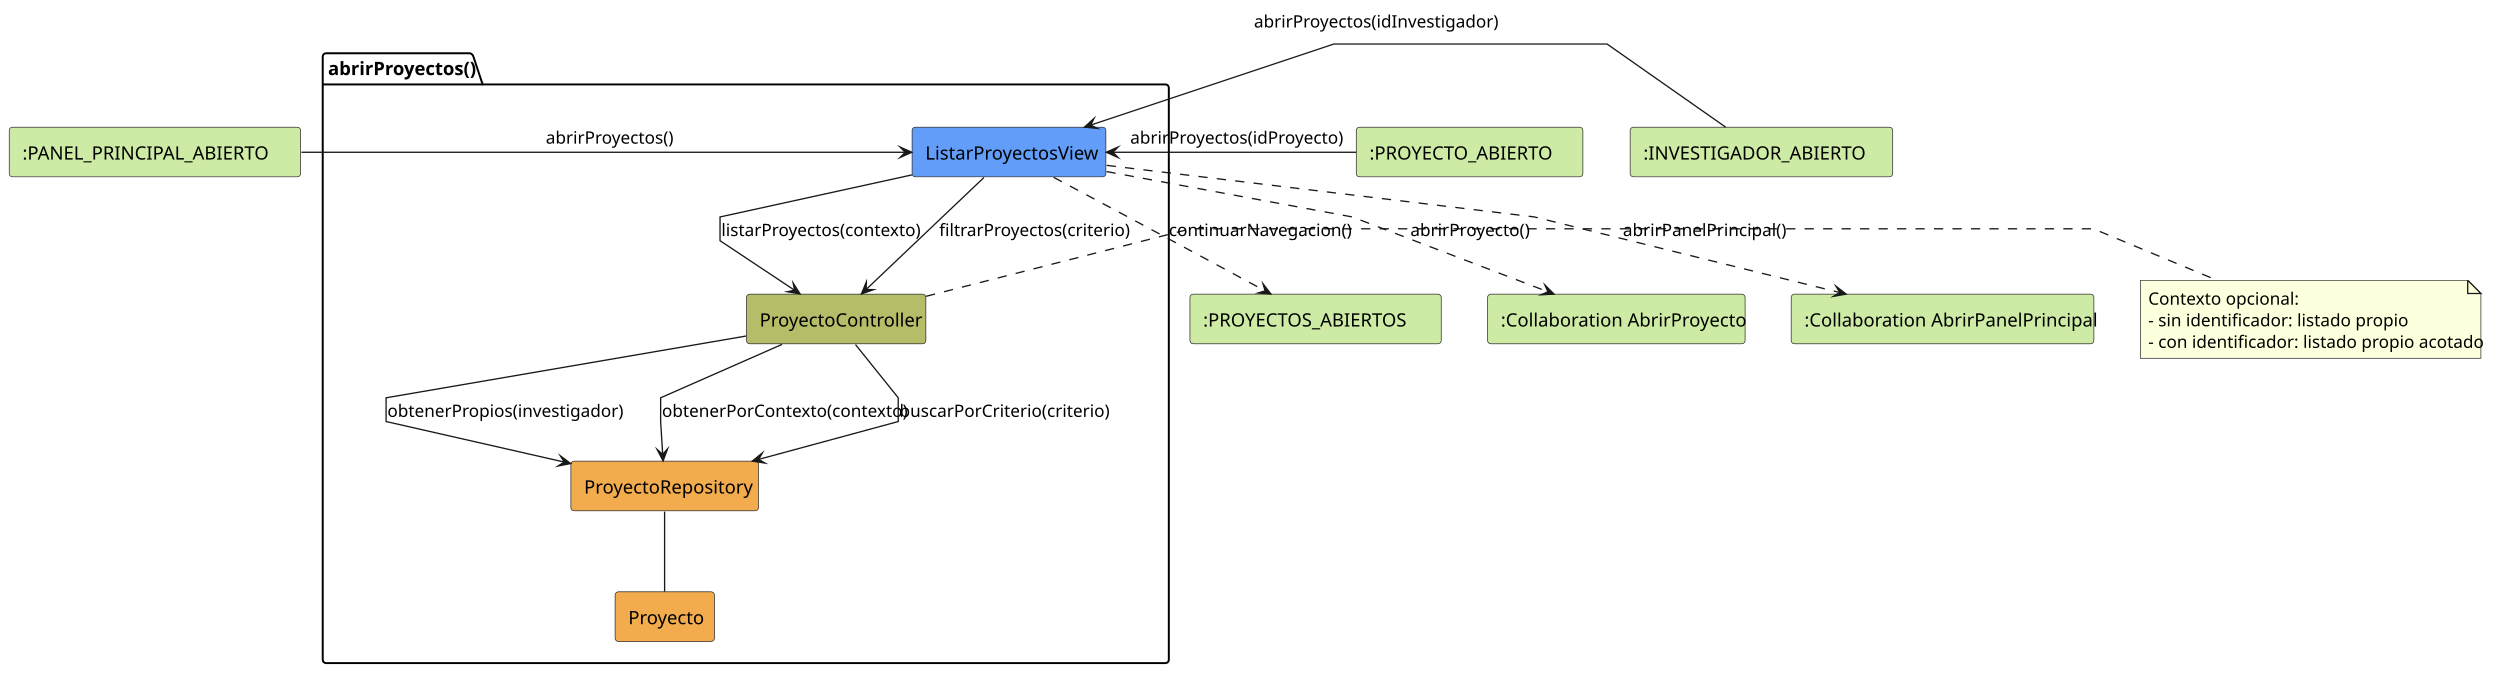
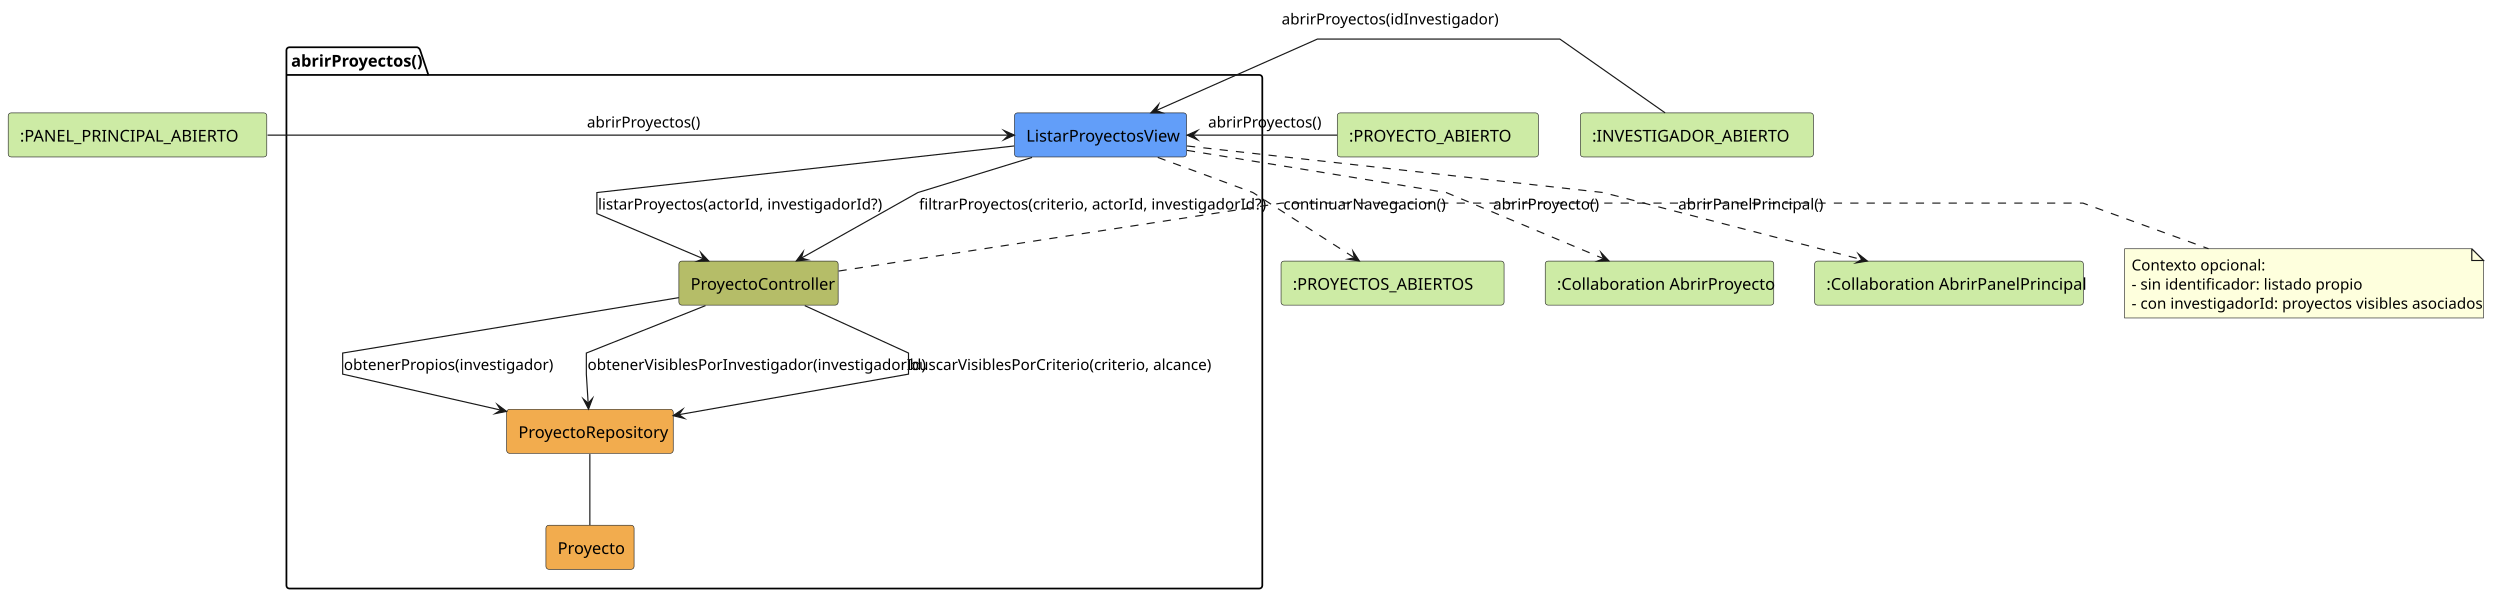
- <svg xmlns="http://www.w3.org/2000/svg" contentStyleType="text/css" data-diagram-type="DESCRIPTION" height="517px" preserveAspectRatio="none" style="width:1894px;height:517px;background:#FFFFFF;" version="1.1" viewBox="0 0 1894 517" width="1894px" zoomAndPan="magnify">
+ <svg xmlns="http://www.w3.org/2000/svg" contentStyleType="text/css" data-diagram-type="DESCRIPTION" height="517px" preserveAspectRatio="none" style="width:2134px;height:517px;background:#FFFFFF;" version="1.1" viewBox="0 0 2134 517" width="2134px" zoomAndPan="magnify">
  <defs />
  <g>
    <g class="cluster" data-qualified-name="abrirProyectos" data-source-line="6" id="ent0004">
-       <path d="M247,40.356 L356.144,40.356 A3.75,3.75 0 0 1 358.644,42.856 L365.644,63.966 L883,63.966 A2.5,2.5 0 0 1 885.5,66.466 L885.5,499.856 A2.5,2.5 0 0 1 883,502.356 L247,502.356 A2.5,2.5 0 0 1 244.5,499.856 L244.5,42.856 A2.5,2.5 0 0 1 247,40.356" fill="none" style="stroke:#000000;stroke-width:1.5;" />
+       <path d="M247,40.356 L356.144,40.356 A3.75,3.75 0 0 1 358.644,42.856 L365.644,63.966 L1075,63.966 A2.5,2.5 0 0 1 1077.5,66.466 L1077.5,499.856 A2.5,2.5 0 0 1 1075,502.356 L247,502.356 A2.5,2.5 0 0 1 244.5,499.856 L244.5,42.856 A2.5,2.5 0 0 1 247,40.356" fill="none" style="stroke:#000000;stroke-width:1.5;" />
      <line style="stroke:#000000;stroke-width:1.5;" x1="244.5" x2="365.644" y1="63.966" y2="63.966" />
      <text fill="#000000" font-family="sans-serif" font-size="14" font-weight="700" lengthAdjust="spacing" textLength="108.144" x="248.5" y="56.89">abrirProyectos()</text>
    </g>
    <g class="entity" data-qualified-name="abrirProyectos.ListarProyectosView" data-source-line="7" id="ent0005">
-       <rect fill="#629EF9" height="37.609" rx="2.5" ry="2.5" style="stroke:#181818;stroke-width:0.5;" width="146.827" x="691" y="96.356" />
-       <text fill="#000000" font-family="sans-serif" font-size="14" lengthAdjust="spacing" textLength="126.827" x="701" y="120.89">ListarProyectosView</text>
+       <rect fill="#629EF9" height="37.609" rx="2.5" ry="2.5" style="stroke:#181818;stroke-width:0.5;" width="146.827" x="866" y="96.356" />
+       <text fill="#000000" font-family="sans-serif" font-size="14" lengthAdjust="spacing" textLength="126.827" x="876" y="120.89">ListarProyectosView</text>
    </g>
    <g class="entity" data-qualified-name="abrirProyectos.ProyectoController" data-source-line="8" id="ent0006">
-       <rect fill="#B5BD68" height="37.609" rx="2.5" ry="2.5" style="stroke:#181818;stroke-width:0.5;" width="135.938" x="565.5" y="222.856" />
-       <text fill="#000000" font-family="sans-serif" font-size="14" lengthAdjust="spacing" textLength="115.938" x="575.5" y="247.39">ProyectoController</text>
+       <rect fill="#B5BD68" height="37.609" rx="2.5" ry="2.5" style="stroke:#181818;stroke-width:0.5;" width="135.938" x="579.5" y="222.856" />
+       <text fill="#000000" font-family="sans-serif" font-size="14" lengthAdjust="spacing" textLength="115.938" x="589.5" y="247.39">ProyectoController</text>
    </g>
    <g class="entity" data-qualified-name="abrirProyectos.ProyectoRepository" data-source-line="9" id="ent0007">
      <rect fill="#F2AC4E" height="37.609" rx="2.5" ry="2.5" style="stroke:#181818;stroke-width:0.5;" width="142.165" x="432.5" y="349.356" />
      <text fill="#000000" font-family="sans-serif" font-size="14" lengthAdjust="spacing" textLength="122.165" x="442.5" y="373.89">ProyectoRepository</text>
    </g>
    <g class="entity" data-qualified-name="abrirProyectos.Proyecto" data-source-line="10" id="ent0008">
      <rect fill="#F2AC4E" height="37.609" rx="2.5" ry="2.5" style="stroke:#181818;stroke-width:0.5;" width="75.248" x="466" y="448.356" />
      <text fill="#000000" font-family="sans-serif" font-size="14" lengthAdjust="spacing" textLength="55.248" x="476" y="472.89">Proyecto</text>
    </g>
    <g class="entity" data-qualified-name="EstadoEntrada1" data-source-line="3" id="ent0001">
      <rect fill="#CDEBA5" height="37.609" rx="2.5" ry="2.5" style="stroke:#181818;stroke-width:0.5;" width="220.737" x="7" y="96.356" />
      <text fill="#000000" font-family="sans-serif" font-size="14" lengthAdjust="spacing" textLength="200.737" x="17" y="120.89">:PANEL_PRINCIPAL_ABIERTO</text>
    </g>
    <g class="entity" data-qualified-name="EstadoEntrada2" data-source-line="4" id="ent0002">
-       <rect fill="#CDEBA5" height="37.609" rx="2.5" ry="2.5" style="stroke:#181818;stroke-width:0.5;" width="171.696" x="1027.5" y="96.356" />
-       <text fill="#000000" font-family="sans-serif" font-size="14" lengthAdjust="spacing" textLength="151.696" x="1037.5" y="120.89">:PROYECTO_ABIERTO</text>
+       <rect fill="#CDEBA5" height="37.609" rx="2.5" ry="2.5" style="stroke:#181818;stroke-width:0.5;" width="171.696" x="1141.5" y="96.356" />
+       <text fill="#000000" font-family="sans-serif" font-size="14" lengthAdjust="spacing" textLength="151.696" x="1151.5" y="120.89">:PROYECTO_ABIERTO</text>
    </g>
    <g class="entity" data-qualified-name="EstadoEntrada3" data-source-line="5" id="ent0003">
-       <rect fill="#CDEBA5" height="37.609" rx="2.5" ry="2.5" style="stroke:#181818;stroke-width:0.5;" width="198.924" x="1235" y="96.356" />
-       <text fill="#000000" font-family="sans-serif" font-size="14" lengthAdjust="spacing" textLength="178.924" x="1245" y="120.89">:INVESTIGADOR_ABIERTO</text>
+       <rect fill="#CDEBA5" height="37.609" rx="2.5" ry="2.5" style="stroke:#181818;stroke-width:0.5;" width="198.924" x="1349" y="96.356" />
+       <text fill="#000000" font-family="sans-serif" font-size="14" lengthAdjust="spacing" textLength="178.924" x="1359" y="120.89">:INVESTIGADOR_ABIERTO</text>
    </g>
    <g class="entity" data-qualified-name="EstadoSalida" data-source-line="13" id="ent0009">
-       <rect fill="#CDEBA5" height="37.609" rx="2.5" ry="2.5" style="stroke:#181818;stroke-width:0.5;" width="190.372" x="901.5" y="222.856" />
-       <text fill="#000000" font-family="sans-serif" font-size="14" lengthAdjust="spacing" textLength="170.372" x="911.5" y="247.39">:PROYECTOS_ABIERTOS</text>
+       <rect fill="#CDEBA5" height="37.609" rx="2.5" ry="2.5" style="stroke:#181818;stroke-width:0.5;" width="190.372" x="1093.5" y="222.856" />
+       <text fill="#000000" font-family="sans-serif" font-size="14" lengthAdjust="spacing" textLength="170.372" x="1103.5" y="247.39">:PROYECTOS_ABIERTOS</text>
    </g>
    <g class="entity" data-qualified-name="AbrirProyecto" data-source-line="14" id="ent0010">
-       <rect fill="#CDEBA5" height="37.609" rx="2.5" ry="2.5" style="stroke:#181818;stroke-width:0.5;" width="195.082" x="1127" y="222.856" />
-       <text fill="#000000" font-family="sans-serif" font-size="14" lengthAdjust="spacing" textLength="175.082" x="1137" y="247.39">:Collaboration AbrirProyecto</text>
+       <rect fill="#CDEBA5" height="37.609" rx="2.5" ry="2.5" style="stroke:#181818;stroke-width:0.5;" width="195.082" x="1319" y="222.856" />
+       <text fill="#000000" font-family="sans-serif" font-size="14" lengthAdjust="spacing" textLength="175.082" x="1329" y="247.39">:Collaboration AbrirProyecto</text>
    </g>
    <g class="entity" data-qualified-name="AbrirPanelPrincipal" data-source-line="15" id="ent0011">
-       <rect fill="#CDEBA5" height="37.609" rx="2.5" ry="2.5" style="stroke:#181818;stroke-width:0.5;" width="229.33" x="1357" y="222.856" />
-       <text fill="#000000" font-family="sans-serif" font-size="14" lengthAdjust="spacing" textLength="209.33" x="1367" y="247.39">:Collaboration AbrirPanelPrincipal</text>
+       <rect fill="#CDEBA5" height="37.609" rx="2.5" ry="2.5" style="stroke:#181818;stroke-width:0.5;" width="229.33" x="1549" y="222.856" />
+       <text fill="#000000" font-family="sans-serif" font-size="14" lengthAdjust="spacing" textLength="209.33" x="1559" y="247.39">:Collaboration AbrirPanelPrincipal</text>
    </g>
    <g class="entity" data-qualified-name="GMN21" data-source-line="28" id="ent0022">
-       <path d="M1621.5,212.356 L1621.5,271.411 L1879.534,271.411 L1879.534,222.356 L1869.534,212.356 L1621.5,212.356" fill="#FEFFDD" style="stroke:#181818;stroke-width:0.5;" />
-       <path d="M1869.534,212.356 L1869.534,222.356 L1879.534,222.356 L1869.534,212.356" fill="#FEFFDD" style="stroke:#181818;stroke-width:1;" />
-       <text fill="#000000" font-family="sans-serif" font-size="13" lengthAdjust="spacing" textLength="107.682" x="1627.5" y="230.852">Contexto opcional:</text>
-       <text fill="#000000" font-family="sans-serif" font-size="13" lengthAdjust="spacing" textLength="182.819" x="1627.5" y="247.203">- sin identificador: listado propio</text>
-       <text fill="#000000" font-family="sans-serif" font-size="13" lengthAdjust="spacing" textLength="237.034" x="1627.5" y="263.555">- con identificador: listado propio acotado</text>
+       <path d="M1813.5,212.356 L1813.5,271.411 L2119.922,271.411 L2119.922,222.356 L2109.922,212.356 L1813.5,212.356" fill="#FEFFDD" style="stroke:#181818;stroke-width:0.5;" />
+       <path d="M2109.922,212.356 L2109.922,222.356 L2119.922,222.356 L2109.922,212.356" fill="#FEFFDD" style="stroke:#181818;stroke-width:1;" />
+       <text fill="#000000" font-family="sans-serif" font-size="13" lengthAdjust="spacing" textLength="107.682" x="1819.5" y="230.852">Contexto opcional:</text>
+       <text fill="#000000" font-family="sans-serif" font-size="13" lengthAdjust="spacing" textLength="182.819" x="1819.5" y="247.203">- sin identificador: listado propio</text>
+       <text fill="#000000" font-family="sans-serif" font-size="13" lengthAdjust="spacing" textLength="285.422" x="1819.5" y="263.555">- con investigadorId: proyectos visibles asociados</text>
    </g>
    <g class="link" data-entity-1="ent0001" data-entity-2="ent0005" data-link-type="dependency" data-source-line="17" id="lnk12">
-       <path d="M228.36,115.356 C360.52,115.356 572.7,115.356 685.82,115.356" fill="none" id="EstadoEntrada1-to-ListarProyectosView" style="stroke:#181818;stroke-width:1;" />
-       <polygon fill="#181818" points="690.82,115.356,681.82,111.356,685.82,115.356,681.82,119.356,690.82,115.356" style="stroke:#181818;stroke-width:1;stroke-linejoin:miter;stroke-miterlimit:10;" />
-       <text fill="#000000" font-family="sans-serif" font-size="13" lengthAdjust="spacing" textLength="92.466" x="413.5" y="108.852">abrirProyectos()</text>
+       <path d="M228.36,115.356 C398.94,115.356 716.18,115.356 860.89,115.356" fill="none" id="EstadoEntrada1-to-ListarProyectosView" style="stroke:#181818;stroke-width:1;" />
+       <polygon fill="#181818" points="865.89,115.356,856.89,111.356,860.89,115.356,856.89,119.356,865.89,115.356" style="stroke:#181818;stroke-width:1;stroke-linejoin:miter;stroke-miterlimit:10;" />
+       <text fill="#000000" font-family="sans-serif" font-size="13" lengthAdjust="spacing" textLength="92.466" x="501" y="108.852">abrirProyectos()</text>
    </g>
    <g class="link" data-entity-1="ent0002" data-entity-2="ent0005" data-link-type="dependency" data-source-line="18" id="lnk13">
-       <path d="M1027.4,115.356 C969.28,115.356 898.38,115.356 843.09,115.356" fill="none" id="EstadoEntrada2-to-ListarProyectosView" style="stroke:#181818;stroke-width:1;" />
-       <polygon fill="#181818" points="838.09,115.356,847.09,119.356,843.09,115.356,847.09,111.356,838.09,115.356" style="stroke:#181818;stroke-width:1;stroke-linejoin:miter;stroke-miterlimit:10;" />
-       <text fill="#000000" font-family="sans-serif" font-size="13" lengthAdjust="spacing" textLength="153.886" x="856.25" y="108.852">abrirProyectos(idProyecto)</text>
+       <path d="M1141.38,115.356 C1100.59,115.356 1057.38,115.356 1018.29,115.356" fill="none" id="EstadoEntrada2-to-ListarProyectosView" style="stroke:#181818;stroke-width:1;" />
+       <polygon fill="#181818" points="1013.29,115.356,1022.29,119.356,1018.29,115.356,1022.29,111.356,1013.29,115.356" style="stroke:#181818;stroke-width:1;stroke-linejoin:miter;stroke-miterlimit:10;" />
+       <text fill="#000000" font-family="sans-serif" font-size="13" lengthAdjust="spacing" textLength="92.466" x="1031.25" y="108.852">abrirProyectos()</text>
    </g>
    <g class="link" data-entity-1="ent0003" data-entity-2="ent0005" data-link-type="dependency" data-source-line="19" id="lnk14">
-       <path d="M1307.36,96.336 C1272.8,72.116 1217.5,33.356 1217.5,33.356 C1217.5,33.356 1010.5,33.356 1010.5,33.356 C1010.5,33.356 898.973,70.535 826.303,94.755" fill="none" id="EstadoEntrada3-to-ListarProyectosView" style="stroke:#181818;stroke-width:1;" />
-       <polygon fill="#181818" points="821.56,96.336,831.363,97.285,826.303,94.755,828.833,89.696,821.56,96.336" style="stroke:#181818;stroke-width:1;stroke-linejoin:miter;stroke-miterlimit:10;" />
-       <text fill="#000000" font-family="sans-serif" font-size="13" lengthAdjust="spacing" textLength="173.405" x="950" y="20.852">abrirProyectos(idInvestigador)</text>
+       <path d="M1421.36,96.336 C1386.8,72.116 1331.5,33.356 1331.5,33.356 C1331.5,33.356 1124.5,33.356 1124.5,33.356 C1124.5,33.356 1041.631,70.091 986.981,94.311" fill="none" id="EstadoEntrada3-to-ListarProyectosView" style="stroke:#181818;stroke-width:1;" />
+       <polygon fill="#181818" points="982.41,96.336,992.259,96.347,986.981,94.311,989.017,89.033,982.41,96.336" style="stroke:#181818;stroke-width:1;stroke-linejoin:miter;stroke-miterlimit:10;" />
+       <text fill="#000000" font-family="sans-serif" font-size="13" lengthAdjust="spacing" textLength="173.405" x="1094" y="20.852">abrirProyectos(idInvestigador)</text>
    </g>
    <g class="link" data-entity-1="ent0005" data-entity-2="ent0006" data-link-type="dependency" data-source-line="21" id="lnk15">
-       <path d="M690.97,132.476 C627.35,146.416 545.5,164.356 545.5,164.356 C545.5,164.356 545.5,182.356 545.5,182.356 C545.5,182.356 576.146,202.728 601.976,219.899" fill="none" id="ListarProyectosView-to-ProyectoController" style="stroke:#181818;stroke-width:1;" />
-       <polygon fill="#181818" points="606.14,222.666,600.859,214.353,601.976,219.899,596.431,221.015,606.14,222.666" style="stroke:#181818;stroke-width:1;stroke-linejoin:miter;stroke-miterlimit:10;" />
-       <text fill="#000000" font-family="sans-serif" font-size="13" lengthAdjust="spacing" textLength="143.051" x="546.5" y="178.852">listarProyectos(contexto)</text>
+       <path d="M865.58,124.606 C742.64,138.336 509.5,164.356 509.5,164.356 C509.5,164.356 509.5,182.356 509.5,182.356 C509.5,182.356 559.817,203.685 600.367,220.875" fill="none" id="ListarProyectosView-to-ProyectoController" style="stroke:#181818;stroke-width:1;" />
+       <polygon fill="#181818" points="604.97,222.826,598.245,215.631,600.367,220.875,595.123,222.996,604.97,222.826" style="stroke:#181818;stroke-width:1;stroke-linejoin:miter;stroke-miterlimit:10;" />
+       <text fill="#000000" font-family="sans-serif" font-size="13" lengthAdjust="spacing" textLength="229.042" x="510.5" y="178.852">listarProyectos(actorId, investigadorId?)</text>
    </g>
-     <g class="link" data-entity-1="ent0005" data-entity-2="ent0006" data-link-type="dependency" data-source-line="22" id="lnk16">
-       <path d="M745.45,134.456 C720.61,158.066 681.045,195.673 656.195,219.282" fill="none" id="ListarProyectosView-to-ProyectoController-1" style="stroke:#181818;stroke-width:1;" />
-       <polygon fill="#181818" points="652.57,222.726,661.85,219.427,656.195,219.282,656.34,213.627,652.57,222.726" style="stroke:#181818;stroke-width:1;stroke-linejoin:miter;stroke-miterlimit:10;" />
-       <text fill="#000000" font-family="sans-serif" font-size="13" lengthAdjust="spacing" textLength="134.355" x="711.5" y="178.852">filtrarProyectos(criterio)</text>
+     <g class="link" data-entity-1="ent0005" data-entity-2="ent0006" data-link-type="dependency" data-source-line="24" id="lnk18">
+       <path d="M880.97,134.366 C836.7,147.986 783.5,164.356 783.5,164.356 C783.5,164.356 724.308,197.655 684.088,220.275" fill="none" id="ListarProyectosView-to-ProyectoController-1" style="stroke:#181818;stroke-width:1;" />
+       <polygon fill="#181818" points="679.73,222.726,689.535,221.801,684.088,220.275,685.614,214.828,679.73,222.726" style="stroke:#181818;stroke-width:1;stroke-linejoin:miter;stroke-miterlimit:10;" />
+       <text fill="#000000" font-family="sans-serif" font-size="13" lengthAdjust="spacing" textLength="276.713" x="784.5" y="178.852">filtrarProyectos(criterio, actorId, investigadorId?)</text>
    </g>
-     <g class="link" data-entity-1="ent0006" data-entity-2="ent0007" data-link-type="dependency" data-source-line="23" id="lnk17">
-       <path d="M565.31,254.556 C465.8,271.626 292.5,301.356 292.5,301.356 C292.5,301.356 292.5,319.356 292.5,319.356 C292.5,319.356 366.225,336.127 427.485,350.067" fill="none" id="ProyectoController-to-ProyectoRepository" style="stroke:#181818;stroke-width:1;" />
+     <g class="link" data-entity-1="ent0006" data-entity-2="ent0007" data-link-type="dependency" data-source-line="22" id="lnk16">
+       <path d="M579.47,254.066 C476.39,271.056 292.5,301.356 292.5,301.356 C292.5,301.356 292.5,319.356 292.5,319.356 C292.5,319.356 366.225,336.127 427.485,350.067" fill="none" id="ProyectoController-to-ProyectoRepository" style="stroke:#181818;stroke-width:1;" />
      <polygon fill="#181818" points="432.36,351.176,424.472,345.279,427.485,350.067,422.697,353.08,432.36,351.176" style="stroke:#181818;stroke-width:1;stroke-linejoin:miter;stroke-miterlimit:10;" />
      <text fill="#000000" font-family="sans-serif" font-size="13" lengthAdjust="spacing" textLength="166.924" x="293.5" y="315.852">obtenerPropios(investigador)</text>
    </g>
-     <g class="link" data-entity-1="ent0006" data-entity-2="ent0007" data-link-type="dependency" data-source-line="24" id="lnk18">
-       <path d="M592.51,260.886 C553.43,278.076 500.5,301.356 500.5,301.356 C500.5,301.356 500.5,319.356 500.5,319.356 C500.5,319.356 501.208,330.626 502.058,344.216" fill="none" id="ProyectoController-to-ProyectoRepository-1" style="stroke:#181818;stroke-width:1;" />
+     <g class="link" data-entity-1="ent0006" data-entity-2="ent0007" data-link-type="dependency" data-source-line="23" id="lnk17">
+       <path d="M602.2,260.886 C559,278.076 500.5,301.356 500.5,301.356 C500.5,301.356 500.5,319.356 500.5,319.356 C500.5,319.356 501.208,330.626 502.058,344.216" fill="none" id="ProyectoController-to-ProyectoRepository-1" style="stroke:#181818;stroke-width:1;" />
      <polygon fill="#181818" points="502.37,349.206,505.8,339.974,502.058,344.216,497.816,340.474,502.37,349.206" style="stroke:#181818;stroke-width:1;stroke-linejoin:miter;stroke-miterlimit:10;" />
-       <text fill="#000000" font-family="sans-serif" font-size="13" lengthAdjust="spacing" textLength="174.154" x="501.5" y="315.852">obtenerPorContexto(contexto)</text>
+       <text fill="#000000" font-family="sans-serif" font-size="13" lengthAdjust="spacing" textLength="269.534" x="501.5" y="315.852">obtenerVisiblesPorInvestigador(investigadorId)</text>
    </g>
    <g class="link" data-entity-1="ent0006" data-entity-2="ent0007" data-link-type="dependency" data-source-line="25" id="lnk19">
-       <path d="M648.11,261.046 C661.91,278.216 680.5,301.356 680.5,301.356 C680.5,301.356 680.5,319.356 680.5,319.356 C680.5,319.356 624.966,334.418 574.736,348.038" fill="none" id="ProyectoController-to-ProyectoRepository-2" style="stroke:#181818;stroke-width:1;" />
-       <polygon fill="#181818" points="569.91,349.346,579.643,350.852,574.736,348.038,577.549,343.13,569.91,349.346" style="stroke:#181818;stroke-width:1;stroke-linejoin:miter;stroke-miterlimit:10;" />
-       <text fill="#000000" font-family="sans-serif" font-size="13" lengthAdjust="spacing" textLength="148.808" x="681.5" y="315.852">buscarPorCriterio(criterio)</text>
+       <path d="M686.95,260.886 C724.56,278.076 775.5,301.356 775.5,301.356 C775.5,301.356 775.5,319.356 775.5,319.356 C775.5,319.356 660.124,339.718 579.534,353.938" fill="none" id="ProyectoController-to-ProyectoRepository-2" style="stroke:#181818;stroke-width:1;" />
+       <polygon fill="#181818" points="574.61,354.806,584.168,357.182,579.534,353.938,582.778,349.303,574.61,354.806" style="stroke:#181818;stroke-width:1;stroke-linejoin:miter;stroke-miterlimit:10;" />
+       <text fill="#000000" font-family="sans-serif" font-size="13" lengthAdjust="spacing" textLength="245.635" x="776.5" y="315.852">buscarVisiblesPorCriterio(criterio, alcance)</text>
    </g>
    <g class="link" data-entity-1="ent0007" data-entity-2="ent0008" data-link-type="association" data-source-line="26" id="lnk20">
      <path d="M503.5,387.596 C503.5,404.946 503.5,430.876 503.5,448.196" fill="none" id="ProyectoRepository-Proyecto" style="stroke:#181818;stroke-width:1;" />
    </g>
    <g class="link" data-entity-1="ent0006" data-entity-2="ent0022" data-link-type="association" data-source-line="28" id="lnk23">
-       <path d="M701.6,224.486 C781.15,204.186 902,173.356 902,173.356 C902,173.356 1586,173.356 1586,173.356 C1586,173.356 1634.85,193.696 1679.3,212.206" fill="none" id="ProyectoController-GMN21" style="stroke:#181818;stroke-width:1;stroke-dasharray:7,7;" />
+       <path d="M715.8,231.376 C840.88,212.186 1094,173.356 1094,173.356 C1094,173.356 1778,173.356 1778,173.356 C1778,173.356 1834.17,193.766 1885.19,212.306" fill="none" id="ProyectoController-GMN21" style="stroke:#181818;stroke-width:1;stroke-dasharray:7,7;" />
    </g>
    <g class="link" data-entity-1="ent0005" data-entity-2="ent0009" data-link-type="dependency" data-source-line="32" id="lnk24">
-       <path d="M798.27,134.366 C823.81,147.986 854.5,164.356 854.5,164.356 C854.5,164.356 916.458,197.735 958.448,220.355" fill="none" id="ListarProyectosView-to-EstadoSalida" style="stroke:#181818;stroke-width:1;stroke-dasharray:7,7;" />
-       <polygon fill="#181818" points="962.85,222.726,956.824,214.936,958.448,220.355,953.029,221.98,962.85,222.726" style="stroke:#181818;stroke-width:1;stroke-linejoin:miter;stroke-miterlimit:10;" />
-       <text fill="#000000" font-family="sans-serif" font-size="13" lengthAdjust="spacing" textLength="130.793" x="885.5" y="178.852">continuarNavegacion()</text>
+       <path d="M988.28,134.366 C1025.17,147.986 1069.5,164.356 1069.5,164.356 C1069.5,164.356 1120.904,197.403 1156.094,220.023" fill="none" id="ListarProyectosView-to-EstadoSalida" style="stroke:#181818;stroke-width:1;stroke-dasharray:7,7;" />
+       <polygon fill="#181818" points="1160.3,222.726,1154.892,214.495,1156.094,220.023,1150.566,221.225,1160.3,222.726" style="stroke:#181818;stroke-width:1;stroke-linejoin:miter;stroke-miterlimit:10;" />
+       <text fill="#000000" font-family="sans-serif" font-size="13" lengthAdjust="spacing" textLength="130.793" x="1095.5" y="178.852">continuarNavegacion()</text>
    </g>
    <g class="link" data-entity-1="ent0005" data-entity-2="ent0010" data-link-type="dependency" data-source-line="33" id="lnk25">
-       <path d="M838.31,129.986 C915.18,144.176 1024.5,164.356 1024.5,164.356 C1024.5,164.356 1113.56,198.42 1172.69,221.04" fill="none" id="ListarProyectosView-to-AbrirProyecto" style="stroke:#181818;stroke-width:1;stroke-dasharray:7,7;" />
-       <polygon fill="#181818" points="1177.36,222.826,1170.383,215.875,1172.69,221.04,1167.525,223.347,1177.36,222.826" style="stroke:#181818;stroke-width:1;stroke-linejoin:miter;stroke-miterlimit:10;" />
-       <text fill="#000000" font-family="sans-serif" font-size="13" lengthAdjust="spacing" textLength="85.966" x="1068.5" y="178.852">abrirProyecto()</text>
+       <path d="M1013.18,128.346 C1100.56,142.566 1234.5,164.356 1234.5,164.356 C1234.5,164.356 1314.941,198.169 1368.761,220.789" fill="none" id="ListarProyectosView-to-AbrirProyecto" style="stroke:#181818;stroke-width:1;stroke-dasharray:7,7;" />
+       <polygon fill="#181818" points="1373.37,222.726,1366.623,215.552,1368.761,220.789,1363.523,222.927,1373.37,222.726" style="stroke:#181818;stroke-width:1;stroke-linejoin:miter;stroke-miterlimit:10;" />
+       <text fill="#000000" font-family="sans-serif" font-size="13" lengthAdjust="spacing" textLength="85.966" x="1274.5" y="178.852">abrirProyecto()</text>
    </g>
    <g class="link" data-entity-1="ent0005" data-entity-2="ent0011" data-link-type="dependency" data-source-line="34" id="lnk26">
-       <path d="M838.43,125.276 C953.53,139.156 1162.5,164.356 1162.5,164.356 C1162.5,164.356 1302.457,199.005 1393.807,221.625" fill="none" id="ListarProyectosView-to-AbrirPanelPrincipal" style="stroke:#181818;stroke-width:1;stroke-dasharray:7,7;" />
-       <polygon fill="#181818" points="1398.66,222.826,1390.885,216.78,1393.807,221.625,1388.962,224.546,1398.66,222.826" style="stroke:#181818;stroke-width:1;stroke-linejoin:miter;stroke-miterlimit:10;" />
-       <text fill="#000000" font-family="sans-serif" font-size="13" lengthAdjust="spacing" textLength="117.768" x="1229.5" y="178.852">abrirPanelPrincipal()</text>
+       <path d="M1013.25,124.606 C1135.91,138.336 1368.5,164.356 1368.5,164.356 C1368.5,164.356 1501.91,198.951 1589.12,221.571" fill="none" id="ListarProyectosView-to-AbrirPanelPrincipal" style="stroke:#181818;stroke-width:1;stroke-dasharray:7,7;" />
+       <polygon fill="#181818" points="1593.96,222.826,1586.253,216.695,1589.12,221.571,1584.244,224.439,1593.96,222.826" style="stroke:#181818;stroke-width:1;stroke-linejoin:miter;stroke-miterlimit:10;" />
+       <text fill="#000000" font-family="sans-serif" font-size="13" lengthAdjust="spacing" textLength="117.768" x="1432.5" y="178.852">abrirPanelPrincipal()</text>
    </g>
  </g>
</svg>
